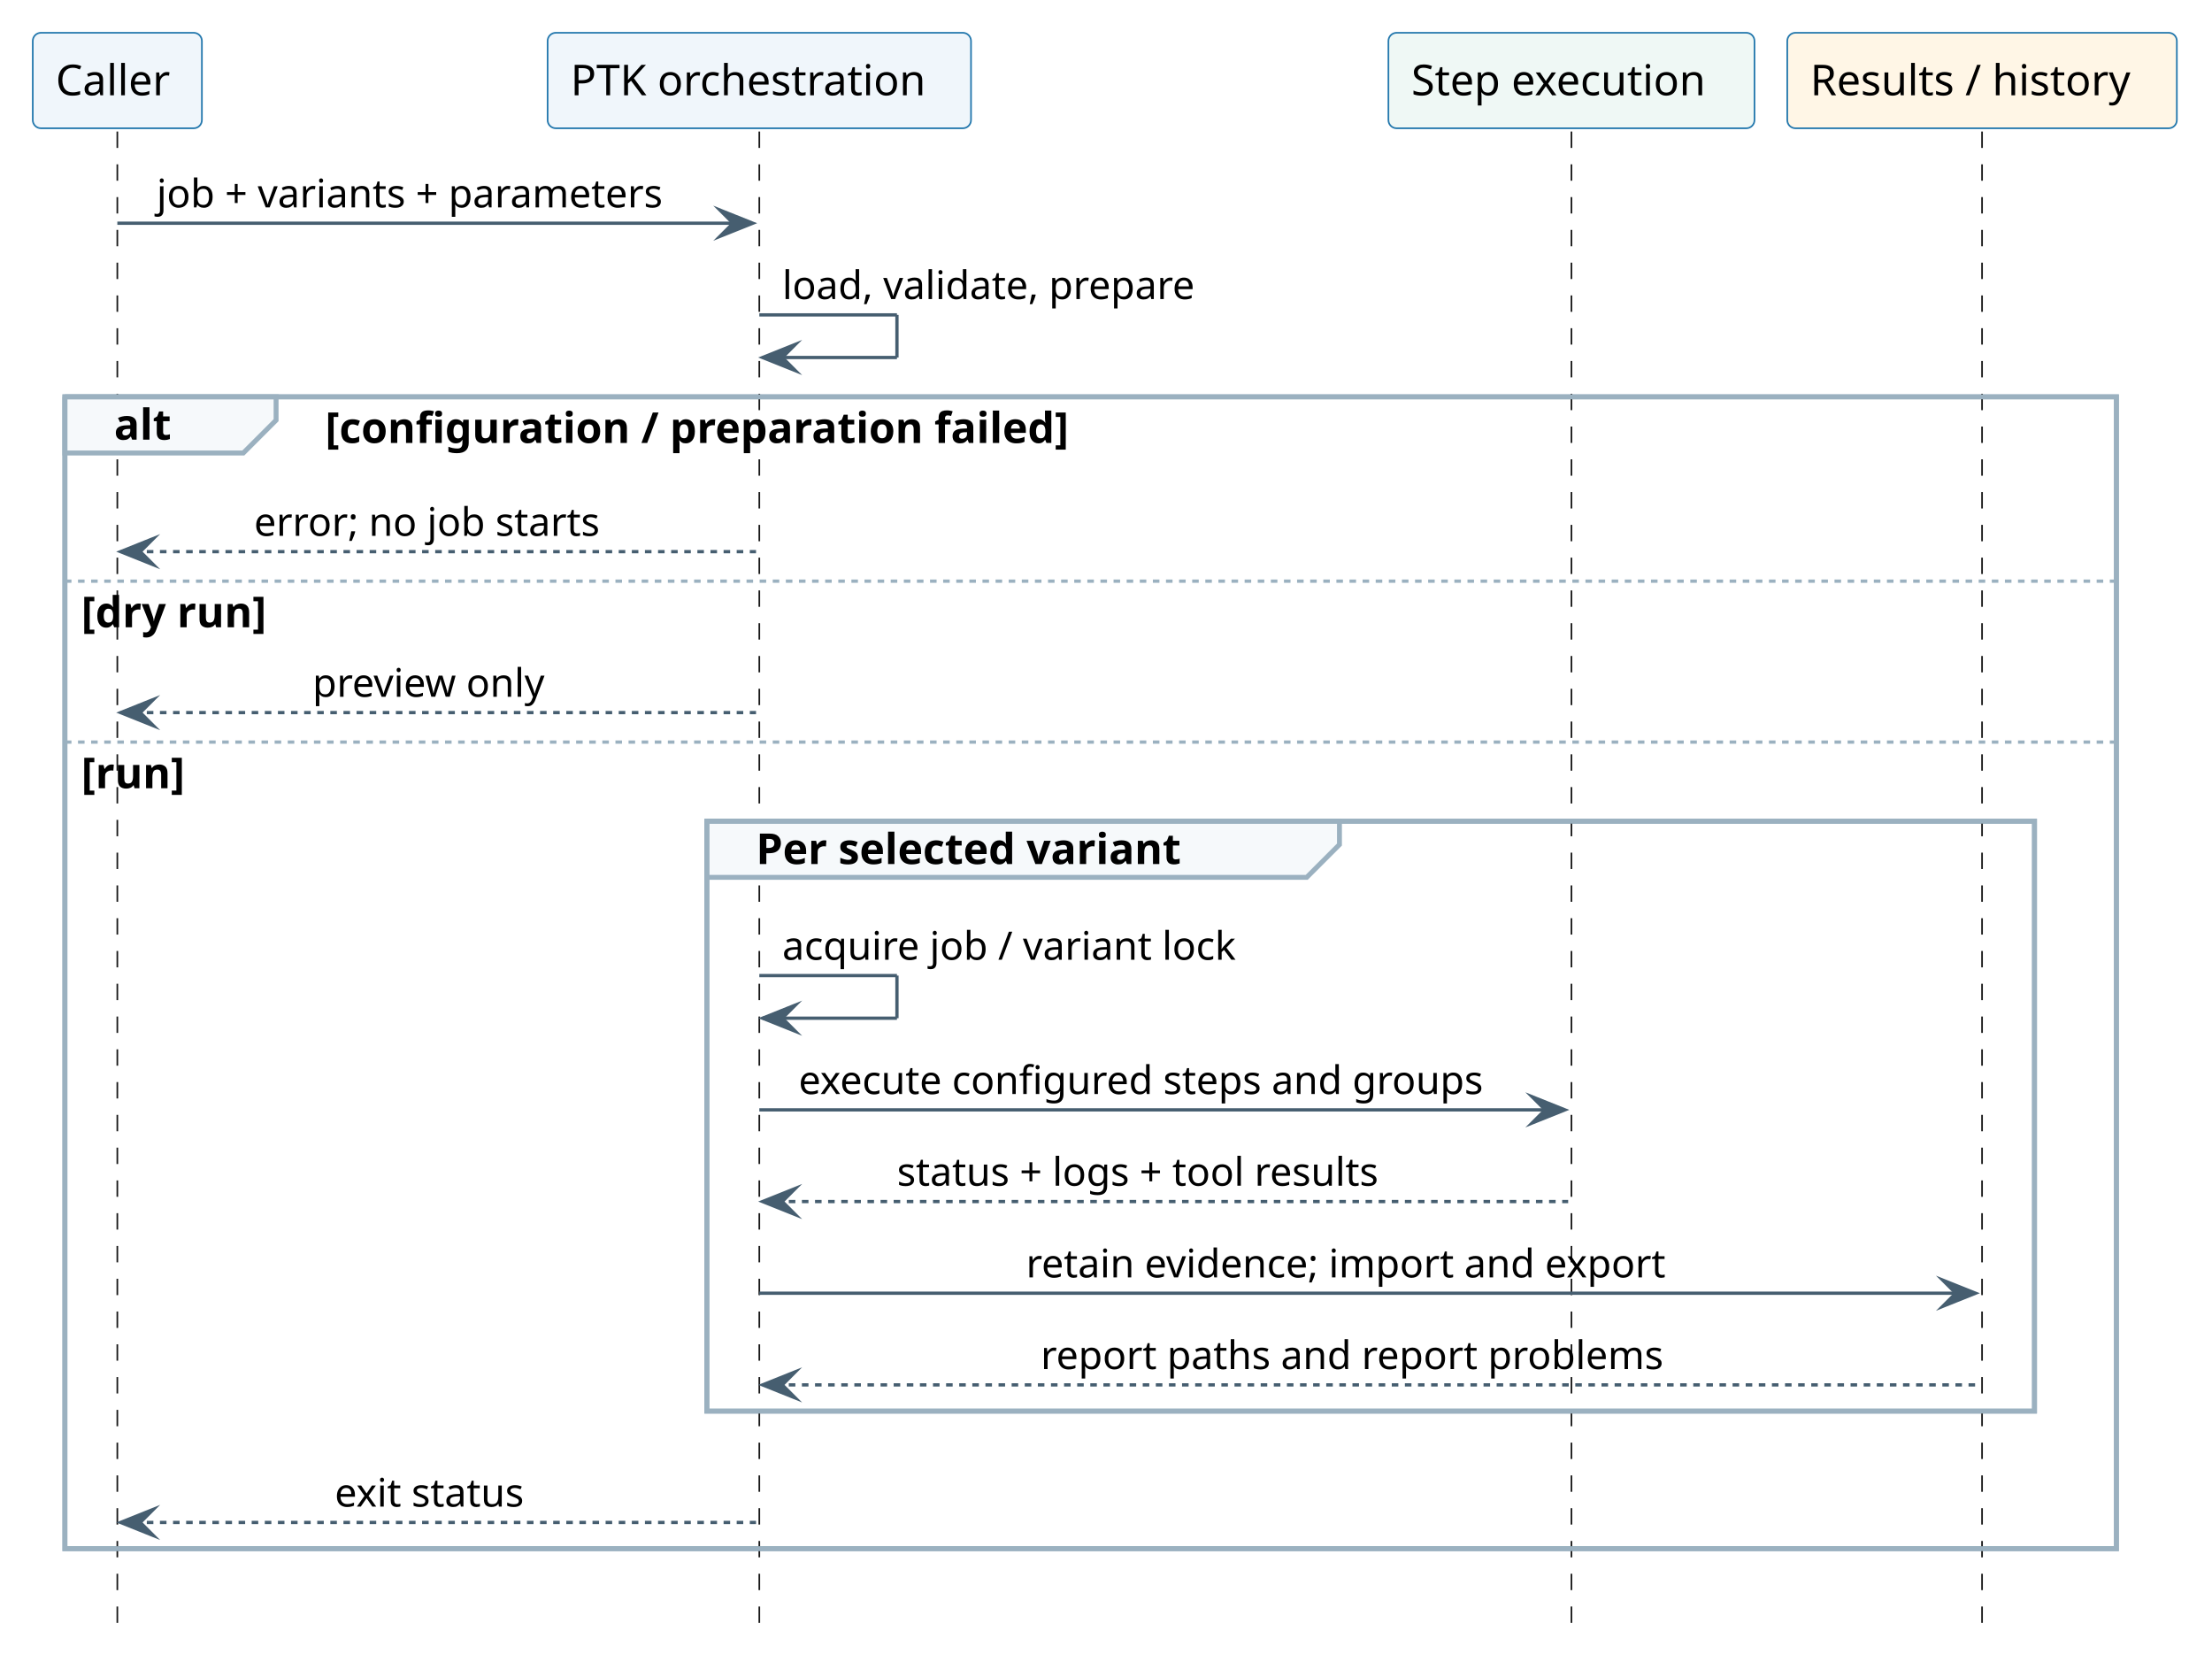
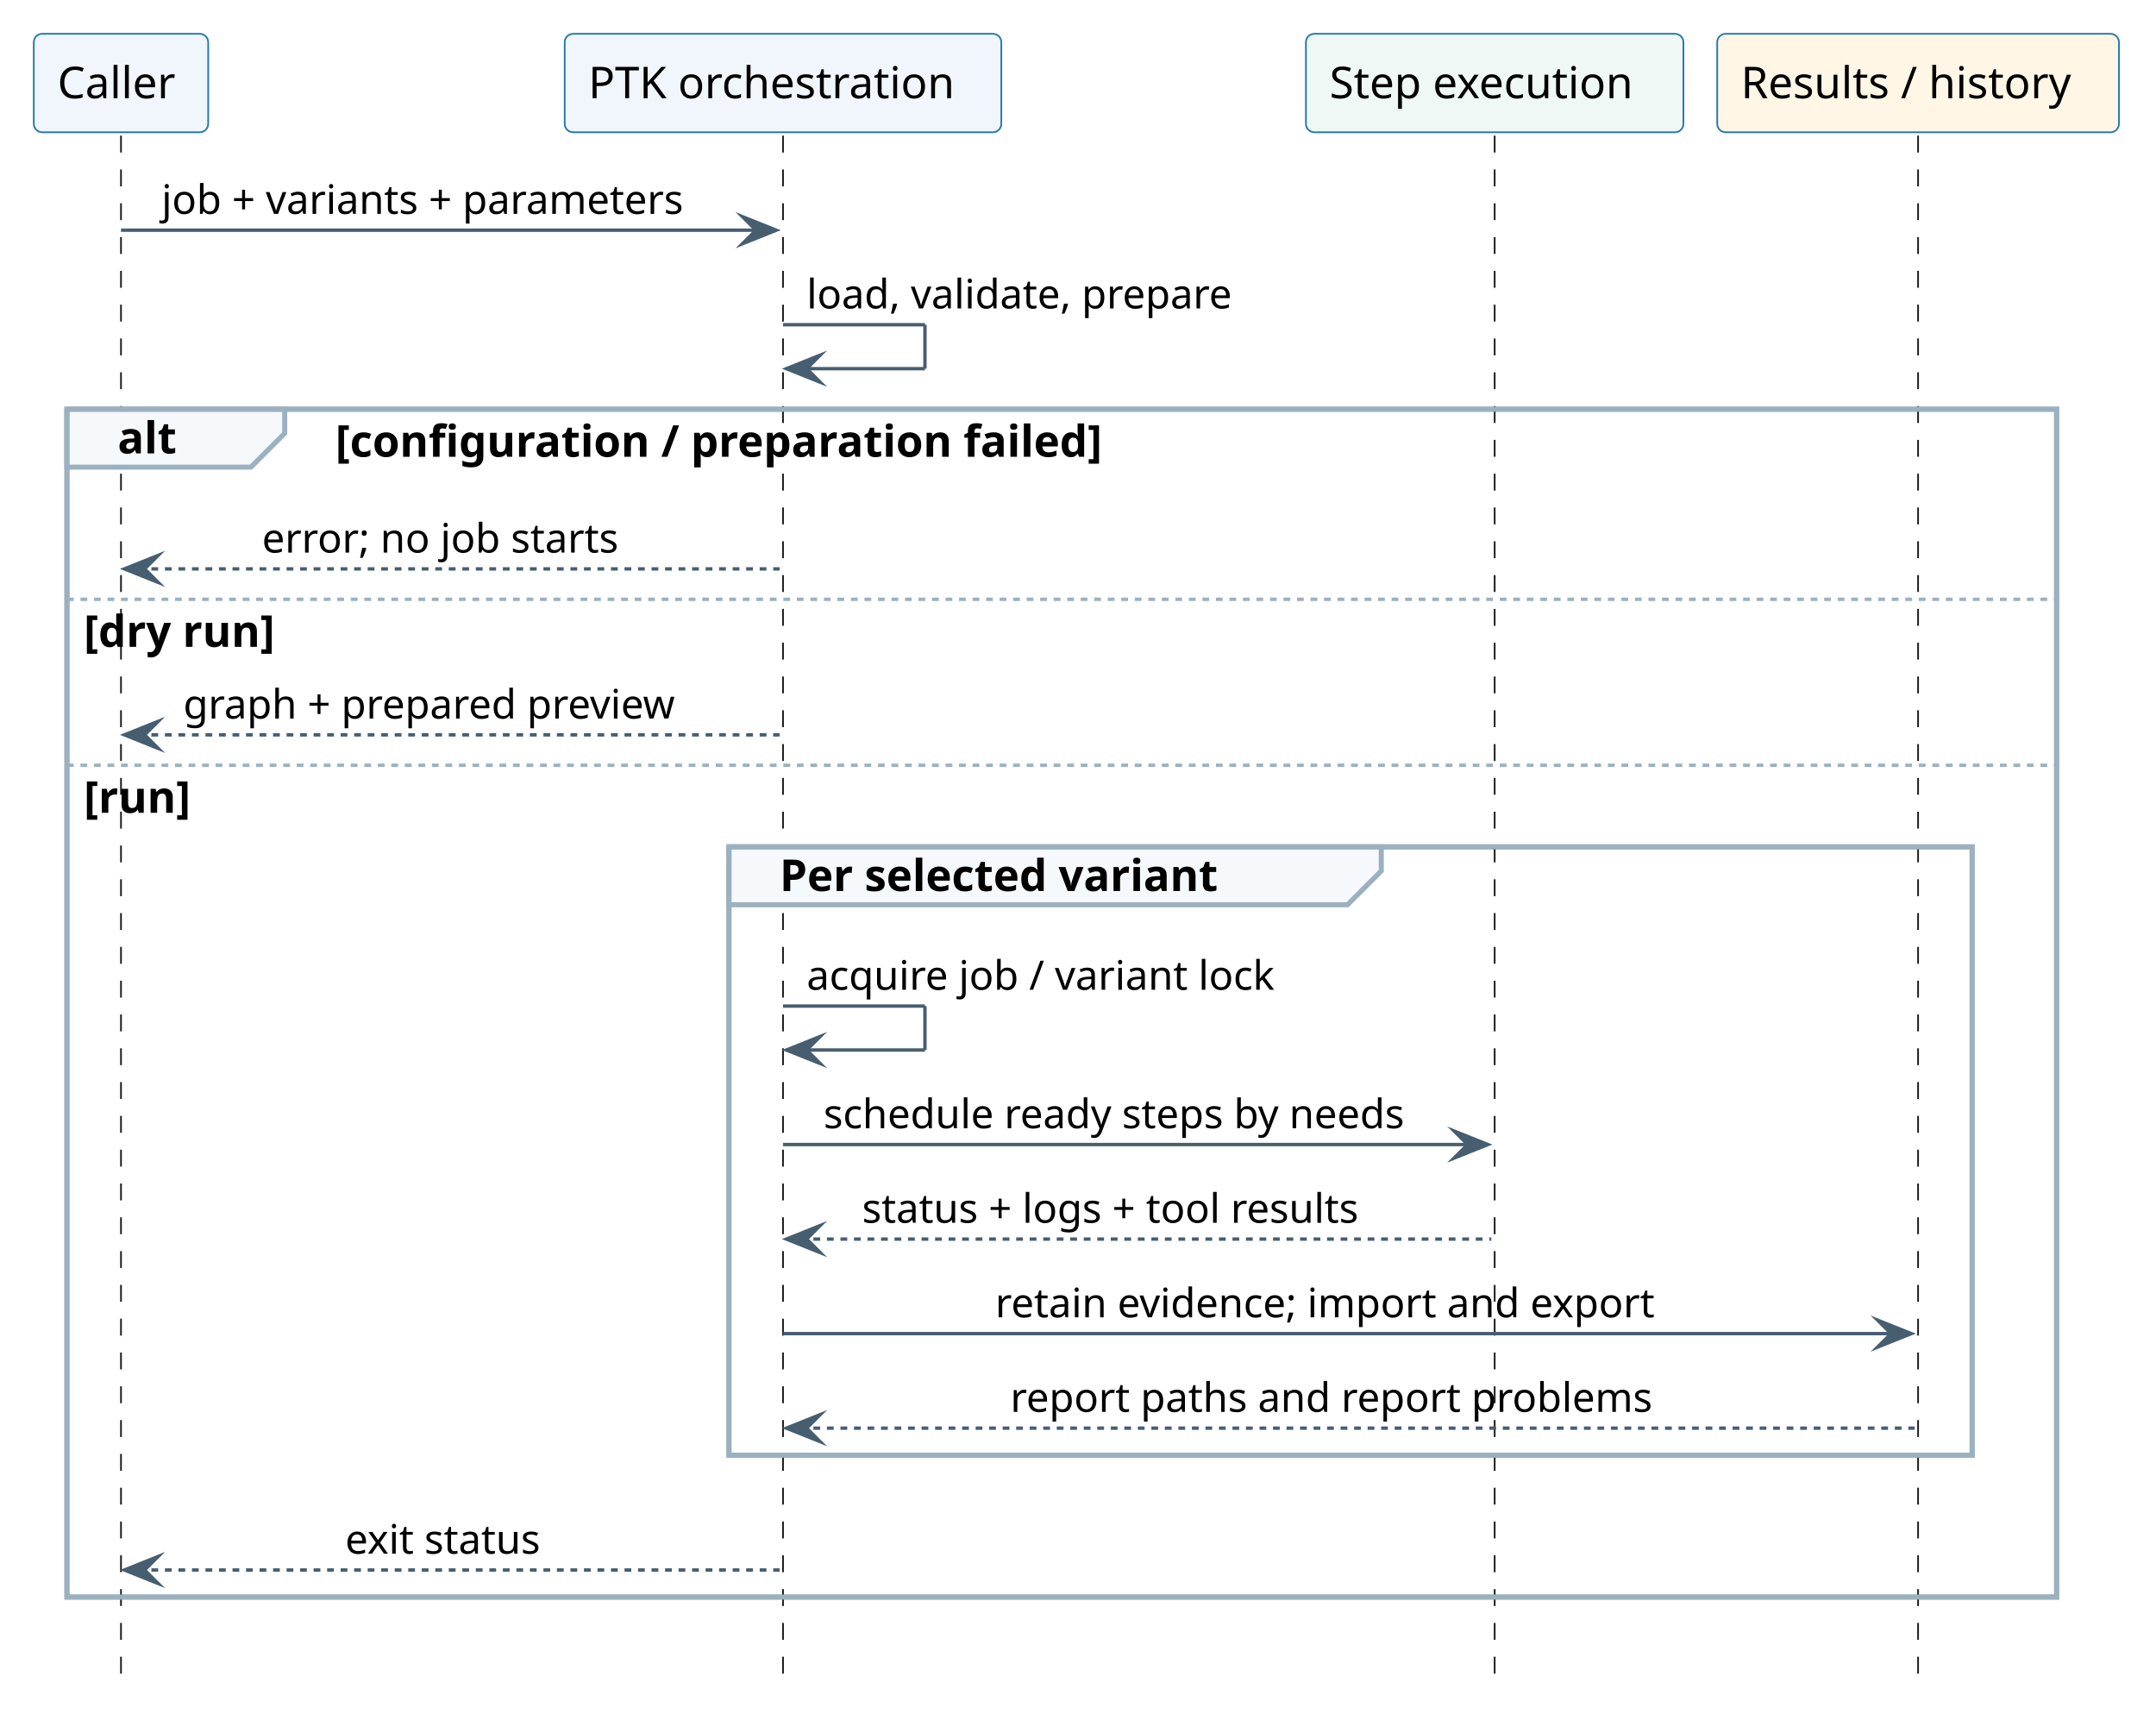
- <svg xmlns="http://www.w3.org/2000/svg" version="1.1" data-diagram-type="SEQUENCE" style="width:675px;height:507px;" width="675px" height="507px" viewBox="0 0 675 507" zoomAndPan="magnify" preserveAspectRatio="none" contentStyleType="text/css">
+ <svg xmlns="http://www.w3.org/2000/svg" version="1.1" data-diagram-type="SEQUENCE" style="width:638px;height:507px;" width="638px" height="507px" viewBox="0 0 638 507" zoomAndPan="magnify" preserveAspectRatio="none" contentStyleType="text/css">
  <defs />
  <g font-family="sans-serif" lengthAdjust="spacing">
-     <rect x="19.805" y="121.07" width="626.026" height="351.414" fill="none" style="stroke:#9BB1C0;stroke-width:1.5;" />
-     <rect x="215.707" y="250.539" width="405.124" height="179.977" fill="none" style="stroke:#9BB1C0;stroke-width:1.5;" />
+     <rect x="19.805" y="121.07" width="588.79" height="351.414" fill="none" style="stroke:#9BB1C0;stroke-width:1.5;" />
+     <rect x="215.707" y="250.539" width="367.888" height="179.977" fill="none" style="stroke:#9BB1C0;stroke-width:1.5;" />
    <g class="participant-lifeline" data-qualified-name="Caller" data-entity-uid="part1" id="part1-lifeline" data-source-line="15">
      <g>
        <rect x="32.305" y="40.133" width="8" height="456.352" fill="#000" fill-opacity="0" />
        <line x1="35.805" y1="40.133" x2="35.805" y2="496.484" style="stroke:#181818;stroke-width:0.5;stroke-dasharray:5,5;" />
      </g>
    </g>
    <g class="participant-lifeline" data-qualified-name="PTK" data-entity-uid="part2" id="part2-lifeline" data-source-line="16">
      <g>
        <rect x="228.207" y="40.133" width="8" height="456.352" fill="#000" fill-opacity="0" />
        <line x1="231.707" y1="40.133" x2="231.707" y2="496.484" style="stroke:#181818;stroke-width:0.5;stroke-dasharray:5,5;" />
      </g>
    </g>
    <g class="participant-lifeline" data-qualified-name="Steps" data-entity-uid="part3" id="part3-lifeline" data-source-line="17">
      <g>
-         <rect x="476.035" y="40.133" width="8" height="456.352" fill="#000" fill-opacity="0" />
-         <line x1="479.535" y1="40.133" x2="479.535" y2="496.484" style="stroke:#181818;stroke-width:0.5;stroke-dasharray:5,5;" />
+         <rect x="438.799" y="40.133" width="8" height="456.352" fill="#000" fill-opacity="0" />
+         <line x1="442.299" y1="40.133" x2="442.299" y2="496.484" style="stroke:#181818;stroke-width:0.5;stroke-dasharray:5,5;" />
      </g>
    </g>
    <g class="participant-lifeline" data-qualified-name="Reports" data-entity-uid="part4" id="part4-lifeline" data-source-line="18">
      <g>
-         <rect x="601.331" y="40.133" width="8" height="456.352" fill="#000" fill-opacity="0" />
-         <line x1="604.831" y1="40.133" x2="604.831" y2="496.484" style="stroke:#181818;stroke-width:0.5;stroke-dasharray:5,5;" />
+         <rect x="564.095" y="40.133" width="8" height="456.352" fill="#000" fill-opacity="0" />
+         <line x1="567.595" y1="40.133" x2="567.595" y2="496.484" style="stroke:#181818;stroke-width:0.5;stroke-dasharray:5,5;" />
      </g>
    </g>
    <g class="participant participant-head" data-qualified-name="Caller" data-entity-uid="part1" id="part1-head" data-source-line="15">
      <rect x="10" y="10" width="51.61" height="29.133" fill="#F0F6FB" style="stroke:#2478AD;stroke-width:0.5;" rx="2.5" ry="2.5" />
      <text x="17" y="29.067" fill="#000" font-size="13" textLength="37.61">Caller</text>
    </g>
    <g class="participant participant-head" data-qualified-name="PTK" data-entity-uid="part2" id="part2-head" data-source-line="16">
      <rect x="167.105" y="10" width="129.204" height="29.133" fill="#F0F6FB" style="stroke:#2478AD;stroke-width:0.5;" rx="2.5" ry="2.5" />
      <text x="174.105" y="29.067" fill="#000" font-size="13" textLength="115.204">PTK orchestration</text>
    </g>
    <g class="participant participant-head" data-qualified-name="Steps" data-entity-uid="part3" id="part3-head" data-source-line="17">
-       <rect x="423.681" y="10" width="111.709" height="29.133" fill="#EFF8F5" style="stroke:#2478AD;stroke-width:0.5;" rx="2.5" ry="2.5" />
-       <text x="430.681" y="29.067" fill="#000" font-size="13" textLength="97.709">Step execution</text>
+       <rect x="386.444" y="10" width="111.709" height="29.133" fill="#EFF8F5" style="stroke:#2478AD;stroke-width:0.5;" rx="2.5" ry="2.5" />
+       <text x="393.444" y="29.067" fill="#000" font-size="13" textLength="97.709">Step execution</text>
    </g>
    <g class="participant participant-head" data-qualified-name="Reports" data-entity-uid="part4" id="part4-head" data-source-line="18">
-       <rect x="545.39" y="10" width="118.882" height="29.133" fill="#FFF6E6" style="stroke:#2478AD;stroke-width:0.5;" rx="2.5" ry="2.5" />
-       <text x="552.39" y="29.067" fill="#000" font-size="13" textLength="104.882">Results / history</text>
+       <rect x="508.154" y="10" width="118.882" height="29.133" fill="#FFF6E6" style="stroke:#2478AD;stroke-width:0.5;" rx="2.5" ry="2.5" />
+       <text x="515.154" y="29.067" fill="#000" font-size="13" textLength="104.882">Results / history</text>
    </g>
    <g class="message" data-entity-1="part1" data-entity-2="part2" id="msg1" data-source-line="20">
      <polygon points="219.707,64.102,229.707,68.102,219.707,72.102,223.707,68.102" fill="#465E70" style="stroke:#465E70;stroke-width:1;stroke-linejoin:miter;stroke-miterlimit:10;" />
      <line x1="35.805" y1="68.102" x2="225.707" y2="68.102" style="stroke:#465E70;stroke-width:1;" />
      <text x="47.805" y="63.271" fill="#000" font-size="12" textLength="171.902">job + variants + parameters</text>
    </g>
    <g class="message" data-entity-1="part2" data-entity-2="part2" id="msg2" data-source-line="21">
      <line x1="231.707" y1="96.07" x2="273.707" y2="96.07" style="stroke:#465E70;stroke-width:1;" />
      <line x1="273.707" y1="96.07" x2="273.707" y2="109.07" style="stroke:#465E70;stroke-width:1;" />
      <line x1="232.707" y1="109.07" x2="273.707" y2="109.07" style="stroke:#465E70;stroke-width:1;" />
      <polygon points="242.707,105.07,232.707,109.07,242.707,113.07,238.707,109.07" fill="#465E70" style="stroke:#465E70;stroke-width:1;stroke-linejoin:miter;stroke-miterlimit:10;" />
      <text x="238.707" y="91.24" fill="#000" font-size="12" textLength="136.307">load, validate, prepare</text>
    </g>
    <path d="M19.805,121.07 L84.248,121.07 L84.248,128.203 L74.248,138.203 L19.805,138.203 L19.805,121.07" style="stroke:#9BB1C0;stroke-width:1.5;" fill="#F6F9FB" />
-     <rect x="19.805" y="121.07" width="626.026" height="351.414" fill="none" style="stroke:#9BB1C0;stroke-width:1.5;" />
+     <rect x="19.805" y="121.07" width="588.79" height="351.414" fill="none" style="stroke:#9BB1C0;stroke-width:1.5;" />
    <text x="34.805" y="134.137" fill="#000" font-size="13" textLength="19.443" font-weight="700">alt</text>
    <text x="99.248" y="135.137" fill="#000" font-size="13" textLength="256.928" font-weight="700">[configuration / preparation failed]</text>
    <g class="message" data-entity-1="part2" data-entity-2="part1" id="msg3" data-source-line="23">
      <polygon points="46.805,164.305,36.805,168.305,46.805,172.305,42.805,168.305" fill="#465E70" style="stroke:#465E70;stroke-width:1;stroke-linejoin:miter;stroke-miterlimit:10;" />
      <line x1="40.805" y1="168.305" x2="230.707" y2="168.305" style="stroke:#465E70;stroke-width:1;stroke-dasharray:2,2;" />
      <text x="77.53" y="163.475" fill="#000" font-size="12" textLength="112.453">error; no job starts</text>
    </g>
-     <line x1="19.805" y1="177.305" x2="645.831" y2="177.305" style="stroke:#9BB1C0;stroke-width:1;stroke-dasharray:2,2;" />
+     <line x1="19.805" y1="177.305" x2="608.595" y2="177.305" style="stroke:#9BB1C0;stroke-width:1;stroke-dasharray:2,2;" />
    <text x="24.805" y="191.372" fill="#000" font-size="13" textLength="65.521" font-weight="700">[dry run]</text>
    <g class="message" data-entity-1="part2" data-entity-2="part1" id="msg4" data-source-line="25">
      <polygon points="46.805,213.406,36.805,217.406,46.805,221.406,42.805,217.406" fill="#465E70" style="stroke:#465E70;stroke-width:1;stroke-linejoin:miter;stroke-miterlimit:10;" />
      <line x1="40.805" y1="217.406" x2="230.707" y2="217.406" style="stroke:#465E70;stroke-width:1;stroke-dasharray:2,2;" />
-       <text x="95.374" y="212.576" fill="#000" font-size="12" textLength="76.764">preview only</text>
+       <text x="54.241" y="212.576" fill="#000" font-size="12" textLength="159.029">graph + prepared preview</text>
    </g>
-     <line x1="19.805" y1="226.406" x2="645.831" y2="226.406" style="stroke:#9BB1C0;stroke-width:1;stroke-dasharray:2,2;" />
+     <line x1="19.805" y1="226.406" x2="608.595" y2="226.406" style="stroke:#9BB1C0;stroke-width:1;stroke-dasharray:2,2;" />
    <text x="24.805" y="240.473" fill="#000" font-size="13" textLength="36.804" font-weight="700">[run]</text>
    <path d="M215.707,250.539 L408.741,250.539 L408.741,257.672 L398.741,267.672 L215.707,267.672 L215.707,250.539" style="stroke:#9BB1C0;stroke-width:1.5;" fill="#F6F9FB" />
-     <rect x="215.707" y="250.539" width="405.124" height="179.977" fill="none" style="stroke:#9BB1C0;stroke-width:1.5;" />
+     <rect x="215.707" y="250.539" width="367.888" height="179.977" fill="none" style="stroke:#9BB1C0;stroke-width:1.5;" />
    <text x="230.707" y="263.606" fill="#000" font-size="13" textLength="148.034" font-weight="700">Per selected variant</text>
    <g class="message" data-entity-1="part2" data-entity-2="part2" id="msg5" data-source-line="28">
      <line x1="231.707" y1="297.641" x2="273.707" y2="297.641" style="stroke:#465E70;stroke-width:1;" />
      <line x1="273.707" y1="297.641" x2="273.707" y2="310.641" style="stroke:#465E70;stroke-width:1;" />
      <line x1="232.707" y1="310.641" x2="273.707" y2="310.641" style="stroke:#465E70;stroke-width:1;" />
      <polygon points="242.707,306.641,232.707,310.641,242.707,314.641,238.707,310.641" fill="#465E70" style="stroke:#465E70;stroke-width:1;stroke-linejoin:miter;stroke-miterlimit:10;" />
      <text x="238.707" y="292.811" fill="#000" font-size="12" textLength="149.027">acquire job / variant lock</text>
    </g>
    <g class="message" data-entity-1="part2" data-entity-2="part3" id="msg6" data-source-line="29">
-       <polygon points="467.535,334.609,477.535,338.609,467.535,342.609,471.535,338.609" fill="#465E70" style="stroke:#465E70;stroke-width:1;stroke-linejoin:miter;stroke-miterlimit:10;" />
-       <line x1="231.707" y1="338.609" x2="473.535" y2="338.609" style="stroke:#465E70;stroke-width:1;" />
-       <text x="243.707" y="333.779" fill="#000" font-size="12" textLength="223.828">execute configured steps and groups</text>
+       <polygon points="430.299,334.609,440.299,338.609,430.299,342.609,434.299,338.609" fill="#465E70" style="stroke:#465E70;stroke-width:1;stroke-linejoin:miter;stroke-miterlimit:10;" />
+       <line x1="231.707" y1="338.609" x2="436.299" y2="338.609" style="stroke:#465E70;stroke-width:1;" />
+       <text x="243.707" y="333.779" fill="#000" font-size="12" textLength="186.592">schedule ready steps by needs</text>
    </g>
    <g class="message" data-entity-1="part3" data-entity-2="part2" id="msg7" data-source-line="30">
      <polygon points="242.707,362.578,232.707,366.578,242.707,370.578,238.707,366.578" fill="#465E70" style="stroke:#465E70;stroke-width:1;stroke-linejoin:miter;stroke-miterlimit:10;" />
-       <line x1="236.707" y1="366.578" x2="478.535" y2="366.578" style="stroke:#465E70;stroke-width:1;stroke-dasharray:2,2;" />
-       <text x="273.728" y="361.748" fill="#000" font-size="12" textLength="163.787">status + logs + tool results</text>
+       <line x1="236.707" y1="366.578" x2="441.299" y2="366.578" style="stroke:#465E70;stroke-width:1;stroke-dasharray:2,2;" />
+       <text x="255.11" y="361.748" fill="#000" font-size="12" textLength="163.787">status + logs + tool results</text>
    </g>
    <g class="message" data-entity-1="part2" data-entity-2="part4" id="msg8" data-source-line="31">
-       <polygon points="592.831,390.547,602.831,394.547,592.831,398.547,596.831,394.547" fill="#465E70" style="stroke:#465E70;stroke-width:1;stroke-linejoin:miter;stroke-miterlimit:10;" />
-       <line x1="231.707" y1="394.547" x2="598.831" y2="394.547" style="stroke:#465E70;stroke-width:1;" />
-       <text x="313.12" y="389.717" fill="#000" font-size="12" textLength="210.299">retain evidence; import and export</text>
+       <polygon points="555.595,390.547,565.595,394.547,555.595,398.547,559.595,394.547" fill="#465E70" style="stroke:#465E70;stroke-width:1;stroke-linejoin:miter;stroke-miterlimit:10;" />
+       <line x1="231.707" y1="394.547" x2="561.595" y2="394.547" style="stroke:#465E70;stroke-width:1;" />
+       <text x="294.502" y="389.717" fill="#000" font-size="12" textLength="210.299">retain evidence; import and export</text>
    </g>
    <g class="message" data-entity-1="part4" data-entity-2="part2" id="msg9" data-source-line="32">
      <polygon points="242.707,418.516,232.707,422.516,242.707,426.516,238.707,422.516" fill="#465E70" style="stroke:#465E70;stroke-width:1;stroke-linejoin:miter;stroke-miterlimit:10;" />
-       <line x1="236.707" y1="422.516" x2="603.831" y2="422.516" style="stroke:#465E70;stroke-width:1;stroke-dasharray:2,2;" />
-       <text x="317.588" y="417.686" fill="#000" font-size="12" textLength="201.363">report paths and report problems</text>
+       <line x1="236.707" y1="422.516" x2="566.595" y2="422.516" style="stroke:#465E70;stroke-width:1;stroke-dasharray:2,2;" />
+       <text x="298.969" y="417.686" fill="#000" font-size="12" textLength="201.363">report paths and report problems</text>
    </g>
    <g class="message" data-entity-1="part2" data-entity-2="part1" id="msg10" data-source-line="34">
      <polygon points="46.805,460.484,36.805,464.484,46.805,468.484,42.805,464.484" fill="#465E70" style="stroke:#465E70;stroke-width:1;stroke-linejoin:miter;stroke-miterlimit:10;" />
      <line x1="40.805" y1="464.484" x2="230.707" y2="464.484" style="stroke:#465E70;stroke-width:1;stroke-dasharray:2,2;" />
      <text x="102.151" y="459.654" fill="#000" font-size="12" textLength="63.211">exit status</text>
    </g>
  </g>
</svg>
